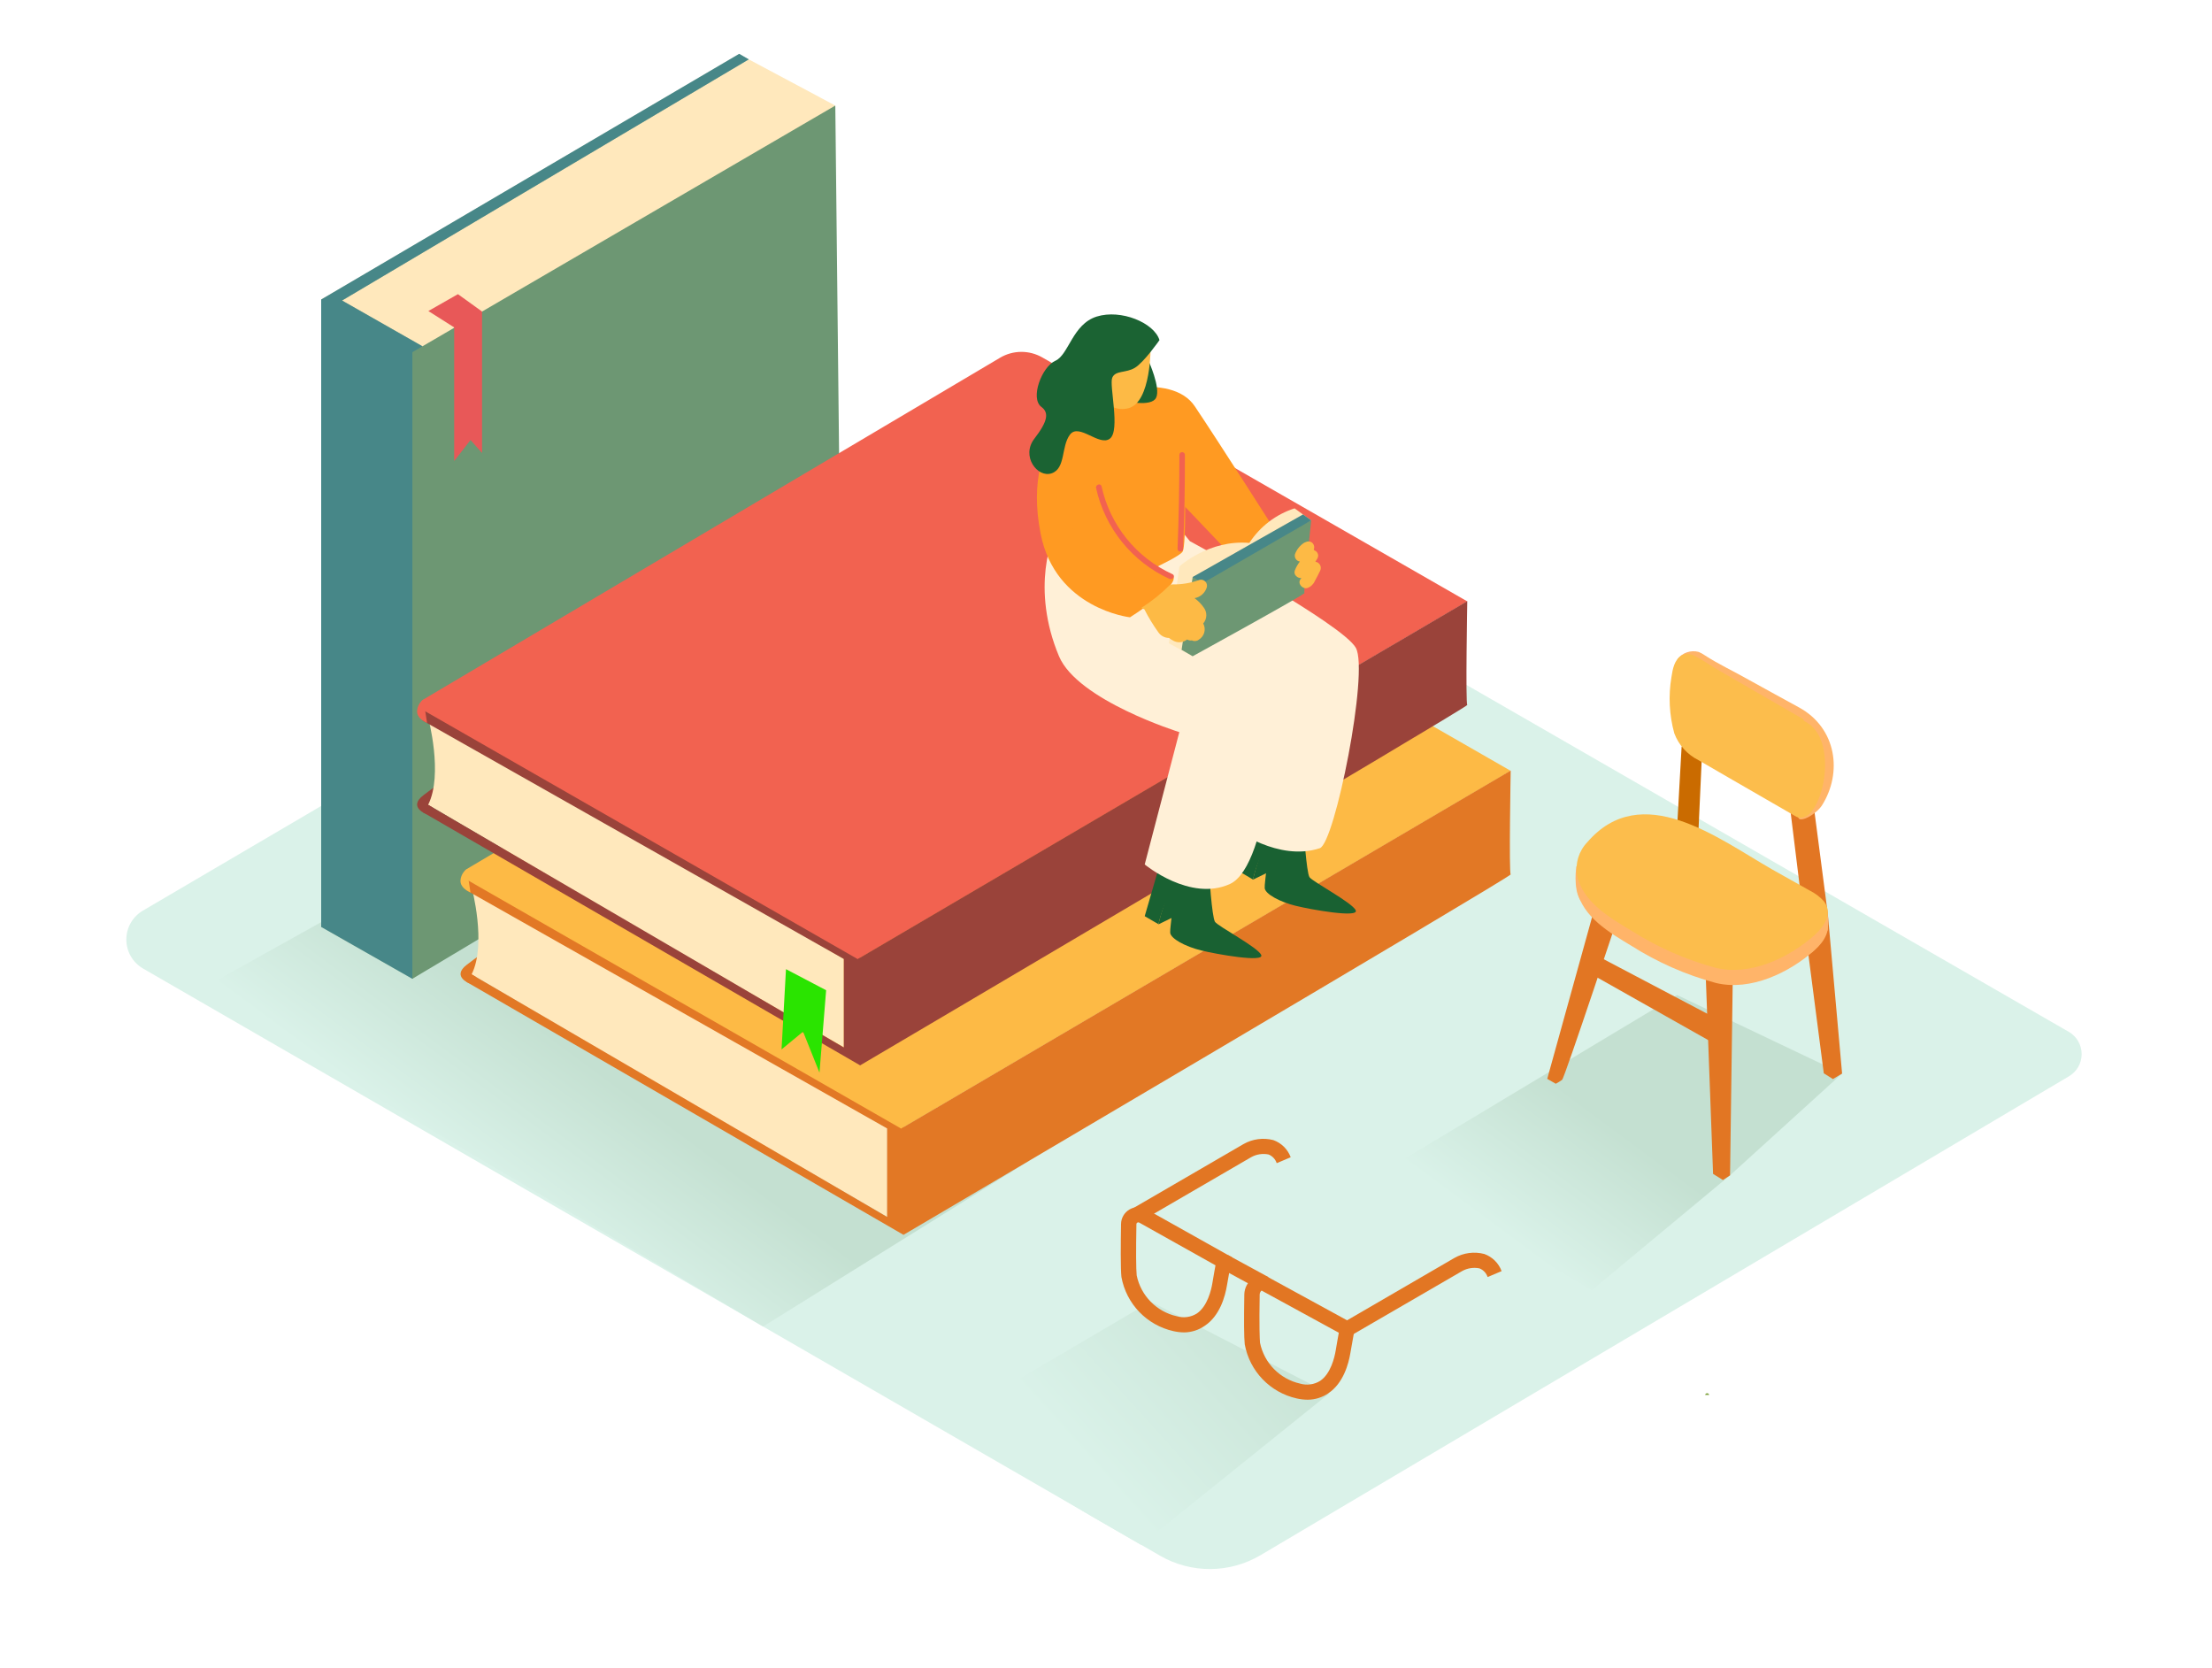
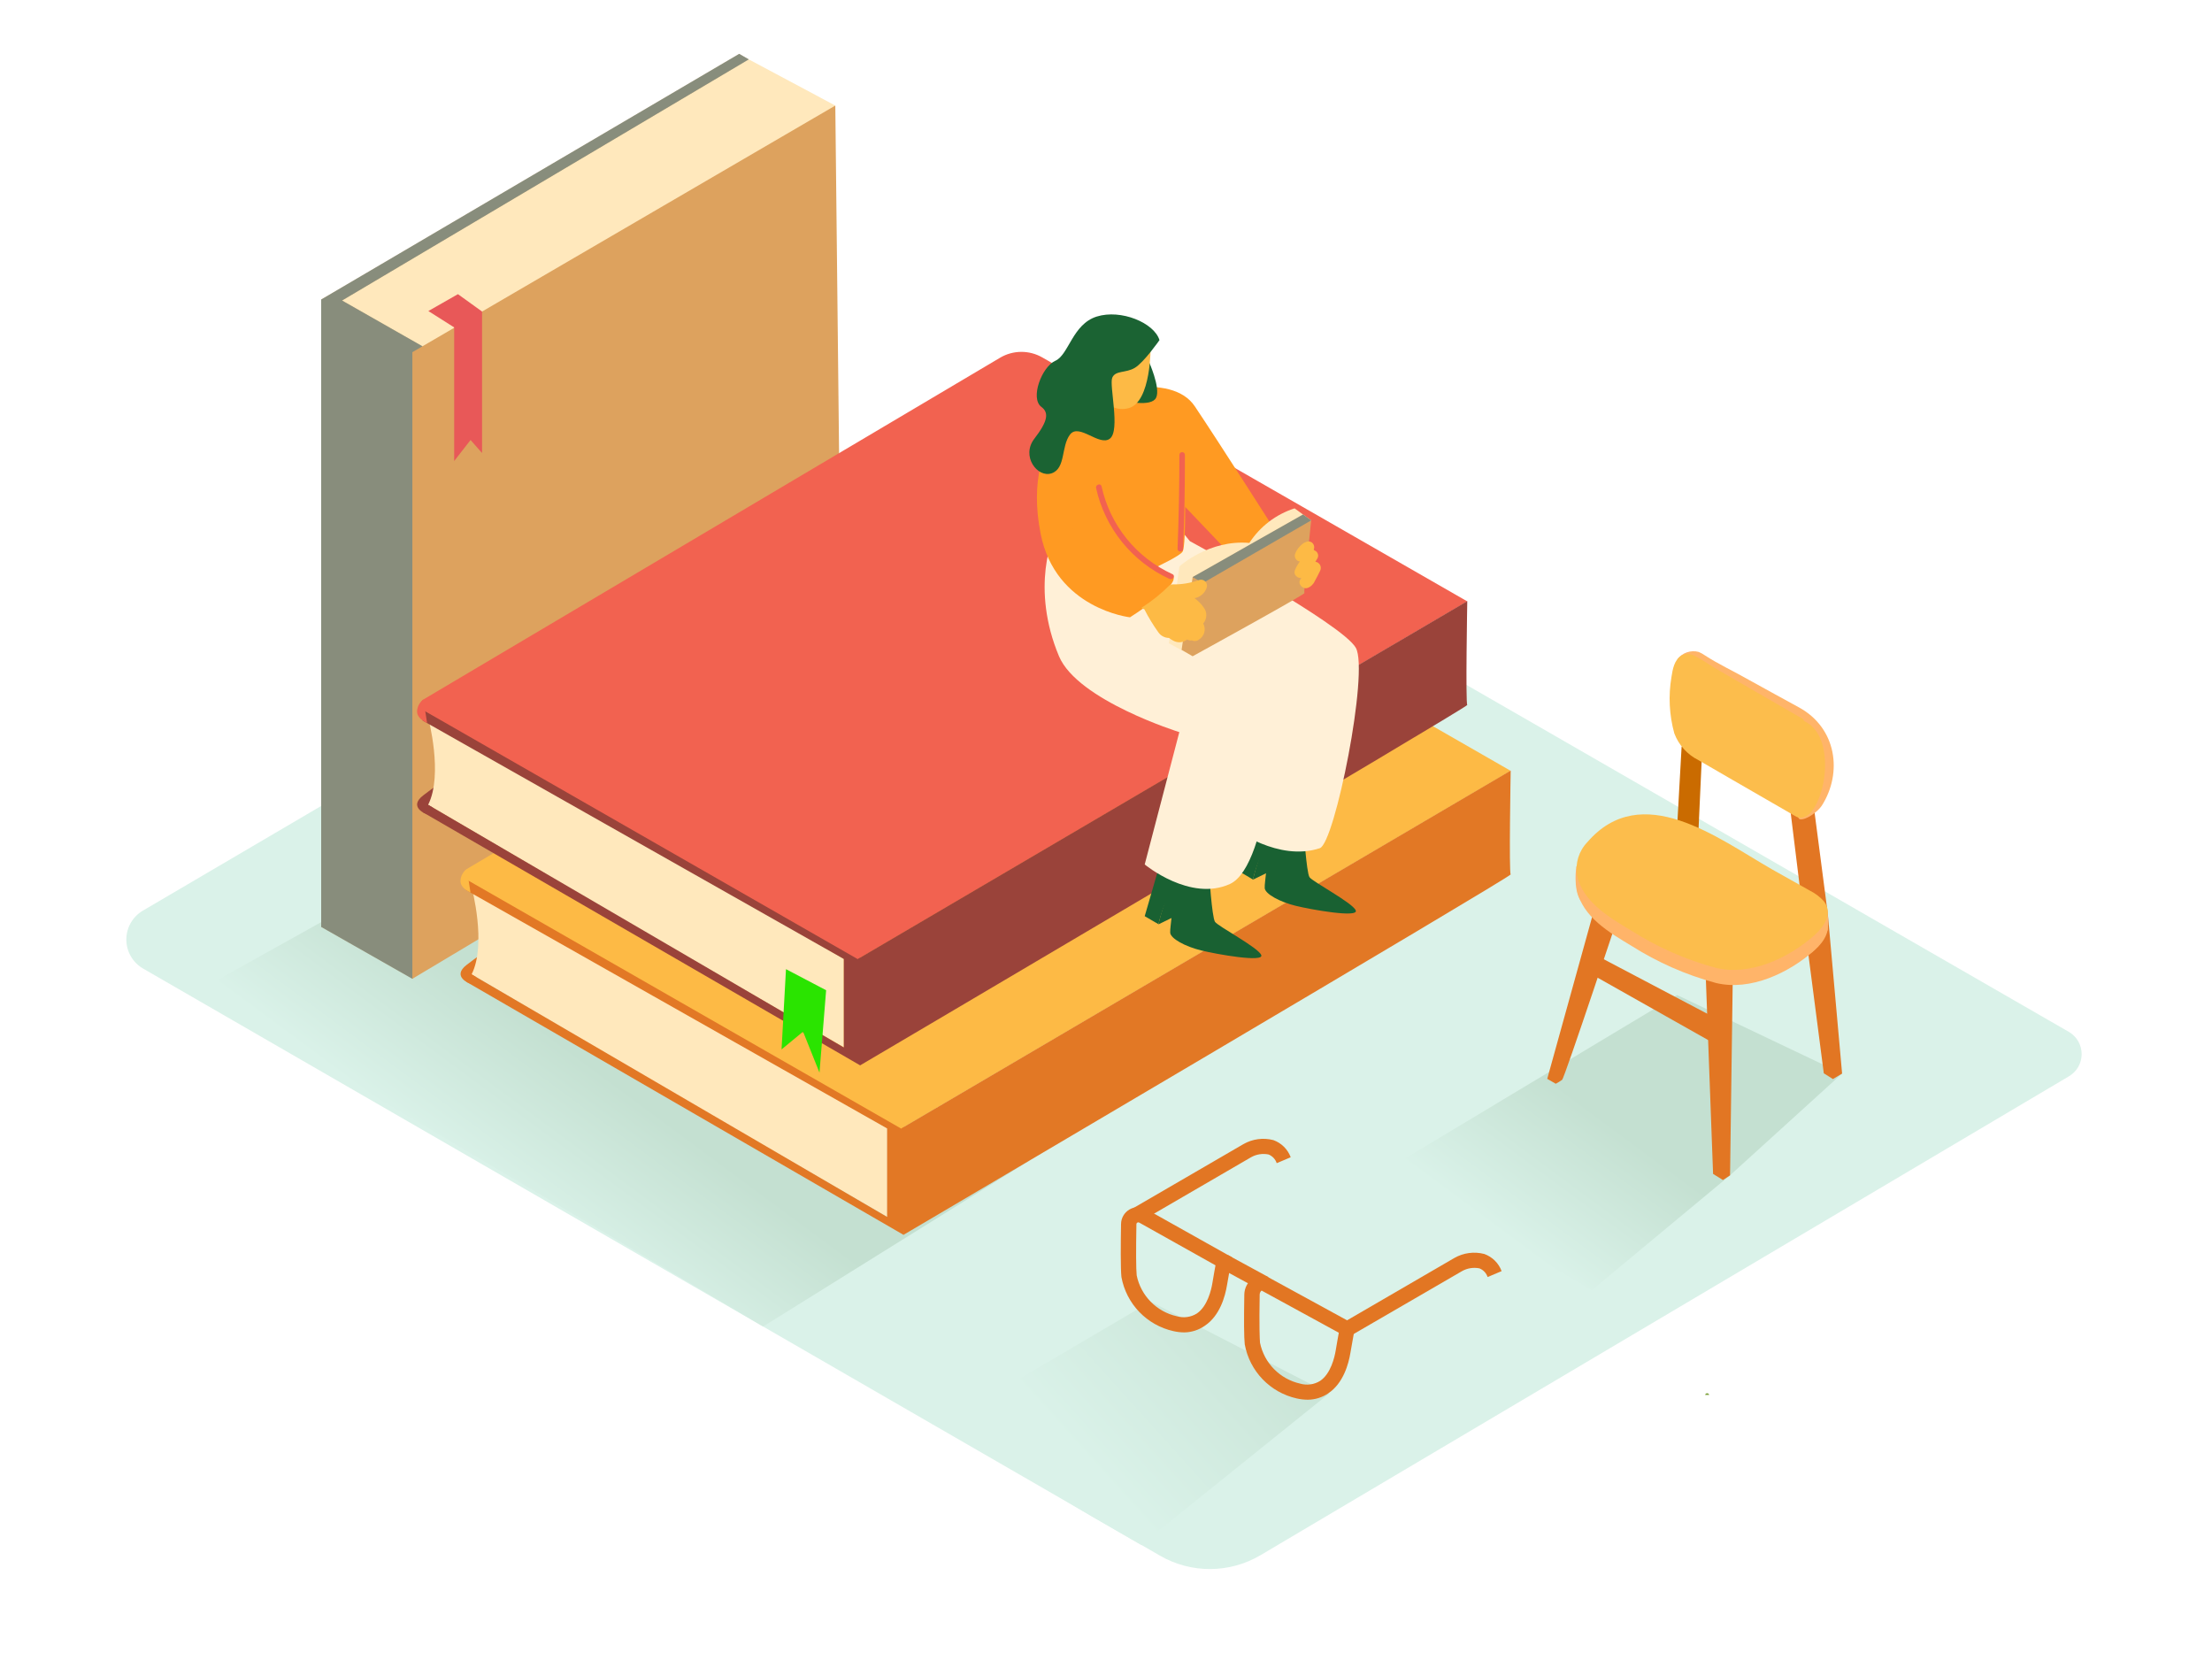
<svg xmlns="http://www.w3.org/2000/svg" xmlns:xlink="http://www.w3.org/1999/xlink" id="Layer_1" data-name="Layer 1" viewBox="0 0 400 300" width="406" height="306" class="illustration styles_illustrationTablet__1DWOa">
  <defs>
    <linearGradient id="linear-gradient" x1="195.71" y1="262.72" x2="234.85" y2="227.39" gradientUnits="userSpaceOnUse">
      <stop offset="0" stop-color="#daf2e9" />
      <stop offset="1" stop-color="#c4e0d1" />
    </linearGradient>
    <linearGradient id="linear-gradient-2" x1="274.97" y1="224.92" x2="291.52" y2="202.58" xlink:href="#linear-gradient" />
    <linearGradient id="linear-gradient-3" x1="93.44" y1="217.36" x2="110.5" y2="194.33" xlink:href="#linear-gradient" />
  </defs>
  <path d="M25.89,174.4,209.8,280.57a18,18,0,0,0,18.13-.1l146.22-86.61a4.65,4.65,0,0,0,0-8C341.64,167.13,204.68,88.2,182.4,75.57a6.06,6.06,0,0,0-6.06,0L25.85,163.91A6.06,6.06,0,0,0,25.89,174.4Z" fill="#daf2e9" />
  <path d="M208.07,234.61l-37.39,22s5.36,4.14,26.78,16.86l8.87,5.12,34-27.35" fill="url(#linear-gradient)" />
  <path d="M303.28,179.18,250.64,210.8s15.78,9,37.2,21.76l25-20.78,20.26-18.4" fill="url(#linear-gradient-2)" />
  <path d="M82.31,152.47,35.6,178.54s81,47.85,102.39,60.58l48.15-30" fill="url(#linear-gradient-3)" />
  <polyline points="135.4 10 151.05 18.35 108.31 58.6 70.62 70.44 58.08 53.42" fill="#ffe8bc" />
-   <polyline points="76.39 61.87 61.86 53.6 135.4 10 133.67 9 58.08 53.42 58.08 166.86 74.57 176.24 80.86 169.68" fill="#6d9773" />
+   <polyline points="76.39 61.87 61.86 53.6 135.4 10 133.67 9 58.08 53.42 58.08 166.86 74.57 176.24 80.86 169.68" fill="#dda25e" />
  <polyline points="76.39 61.87 61.86 53.6 135.4 10 133.67 9 58.08 53.42 58.08 166.86 74.57 176.24 80.86 169.68" fill="#1371a5" opacity="0.42" />
-   <polygon points="151.05 18.35 74.57 62.94 74.57 176.24 152.26 129.81 151.05 18.35" fill="#6d9773" />
+   <polygon points="151.05 18.35 74.57 62.94 74.57 176.24 152.26 129.81 151.05 18.35" fill="#dda25e" />
  <polygon points="77.46 55.5 82.13 58.46 82.13 82.62 85.09 78.82 87.17 81.17 87.17 55.59 82.81 52.45 77.46 55.5" fill="#e85858" />
  <path d="M85.28,177.17c-.37,0-3.67-1.32-.89-3.45a57.19,57.19,0,0,1,5.78-3.95" fill="#e27825" />
  <path d="M85.28,159.66s2.78,10.29,0,15.78l37.79,22.22,37.38,21.63v-16" fill="#ffe8bc" />
  <path d="M84,158.06q.13,1.07.27,2.14l76.15,43.1v16L84.35,174.9c0,.63,0,1.26,0,1.9l79.05,45.75V200.75Z" fill="#e27825" />
  <path d="M84.44,158.34l78.54,45,110.2-64.7L196.33,94.53a7.58,7.58,0,0,0-7.63.05L84.43,156.38A1.14,1.14,0,0,0,84.44,158.34Z" fill="#fdba45" />
  <path d="M163.38,222.54s110.13-64.86,109.8-65.17,0-18.77,0-18.77L163,203.3Z" fill="#e27825" />
  <path d="M84.43,156.38a2.8,2.8,0,0,0-1.15,2c-.13,1.34,1.3,2,1.8,2.27" fill="#fdba45" />
  <path d="M309.07,251.49a.37.37,0,0,0-.73,0" fill="#7a9f36" />
  <polyline points="289.03 172.19 309.45 182.94 310.06 187.98 288.45 175.79" fill="#e27623" />
  <path d="M288.2,164l-8.41,30.33,1.54.89a9.59,9.59,0,0,0,1.15-.71c.45-.35,10.91-31.88,10.91-31.88" fill="#e27623" />
  <polyline points="307.6 158.04 313.34 175.95 312.85 211.78 311.56 212.63 309.78 211.52 308.46 175.93 303.28 158.04" fill="#e27623" />
  <path d="M285.06,155.89s-.64,4,.73,6.17,5-3.28,5-3.28" fill="#ffb469" />
  <polyline points="304.09 134.24 303.28 148.75 307.08 150.72 307.79 135.17" fill="#ca6b00" />
  <polyline points="327.97 144.92 330.53 164.53 333.11 193.38 331.45 194.37 329.8 193.33 326.12 164.98 323.65 144.92" fill="#e27623" />
  <path d="M325.39,147.37c1.07.33,3.37-1.36,4.06-2.45,3.77-5.93,2.68-14-4.1-17.73-3-1.66-6.11-3.32-9.1-5-2.66-1.52-5.47-2.81-8-4.46a5.9,5.9,0,0,0-1.07-.59,3.66,3.66,0,0,0-3.86,1.32" fill="#ffb469" />
  <path d="M325.67,147.11c1.82-.06,2.86-2.47,3.39-3.89,1.47-3.89,1.76-11.29-2.67-13.51a.53.53,0,0,1-.31-.42l-8.51-4.91-6.58-3.8c-1.15-.66-2.24-1.42-3.39-2.09s-2.28-1.44-3.55-.68-1.58,2.41-1.8,3.88a23.51,23.51,0,0,0,.52,10.18,8.92,8.92,0,0,0,4.37,4.84l6.11,3.54,11.33,6.54a2.42,2.42,0,0,0,.59.27A1.69,1.69,0,0,0,325.67,147.11Z" fill="#fcbd4c" />
  <path d="M326.91,162.82l.35.2a8.51,8.51,0,0,1,2.54,1.91c1.72,2.16.06,4.62-1.65,6.13-4.61,4.1-11.6,7.45-17.85,5.94A55.4,55.4,0,0,1,295,170.27c-3.91-2.35-8.8-5.19-9.82-10a7,7,0,0,1,1.86-6c9.81-11.37,23.62-.7,33.32,4.87Z" fill="#ffb469" />
  <path d="M330.31,163.26a13,13,0,0,1,.2,4.16,11.72,11.72,0,0,1-2.81,4c-1.14.92-.46-5.5-.46-5.5" fill="#ffb469" />
  <path d="M326.91,160.09l.35.2a8.51,8.51,0,0,1,2.54,1.91c1.72,2.16.06,4.62-1.65,6.13-4.61,4.1-11.6,7.45-17.85,5.94A55.4,55.4,0,0,1,295,167.54c-3.91-2.35-8.8-5.19-9.82-10a7,7,0,0,1,1.86-6c9.81-11.37,23.62-.7,33.32,4.87Z" fill="#fcbd4c" />
  <path d="M77.42,146.53c-.37,0-3.67-1.32-.89-3.45a57.19,57.19,0,0,1,5.78-3.95" fill="#9a433a" />
  <path d="M77.42,129s2.78,10.29,0,15.78L115.21,167l37.38,21.63v-16" fill="#ffe8bc" />
  <path d="M76.17,127.42q.13,1.07.27,2.14l76.15,43.1v16L76.5,144.25c0,.63,0,1.26,0,1.9l79.05,45.75V170.11Z" fill="#9a433a" />
  <path d="M76.59,127.7l78.54,45L265.33,108,188.48,63.89a7.58,7.58,0,0,0-7.63.05L76.58,125.73A1.14,1.14,0,0,0,76.59,127.7Z" fill="#f26250" />
  <path d="M155.53,191.9S265.66,127,265.33,126.73s0-18.77,0-18.77l-110.2,64.7Z" fill="#9a433a" />
  <path d="M76.58,125.73a2.8,2.8,0,0,0-1.15,2c-.13,1.34,1.3,2,1.8,2.27" fill="#f26250" />
  <polygon points="142.13 174.5 141.33 189.01 145.22 185.8 148.19 193.21 149.39 178.31 142.13 174.5" fill="#2ae400" />
  <path d="M214.19,240.18a9.1,9.1,0,0,1-2-.23,12.27,12.27,0,0,1-9.4-9.78c-.17-1.58-.13-6.09-.07-9.6a3.09,3.09,0,0,1,4.5-2.7l0,0,15.64,8.77-.25,1s-.21.9-.73,4c-.33,2-1.27,5.5-4,7.33A6.63,6.63,0,0,1,214.19,240.18Zm-8.34-19.9a.34.34,0,0,0-.18.05.33.33,0,0,0-.17.29c-.09,4.84-.07,8.13.05,9.25a9.53,9.53,0,0,0,7.26,7.39,4.46,4.46,0,0,0,3.62-.5c1.92-1.3,2.61-4.28,2.81-5.51.25-1.53.44-2.55.56-3.2L206,220.32A.34.34,0,0,0,205.85,220.28Z" fill="#e27623" />
  <path d="M236.49,252.35a9.1,9.1,0,0,1-2-.23,12.27,12.27,0,0,1-9.4-9.78c-.14-1.29-.16-4.25-.08-9a3.69,3.69,0,0,1,1.7-3.06,2.62,2.62,0,0,1,2.59-.1l0,0,15.88,8.68-.25,1s-.21.9-.73,4c-.33,2-1.27,5.5-4,7.33A6.63,6.63,0,0,1,236.49,252.35Zm-8.36-19.74a1,1,0,0,0-.34.74c-.1,5.75,0,7.91.06,8.7a9.53,9.53,0,0,0,7.26,7.39,4.46,4.46,0,0,0,3.62-.5c1.92-1.3,2.61-4.28,2.81-5.51.25-1.52.44-2.53.56-3.19Z" fill="#e27623" />
  <path d="M244.35,240.72,243,238.34l20-11.62a7.25,7.25,0,0,1,5.41-.72,5.22,5.22,0,0,1,3.13,3.1l-2.53,1.07a2.55,2.55,0,0,0-1.48-1.57,4.57,4.57,0,0,0-3.15.5Z" fill="#e27623" />
  <path d="M206.24,220.13l-1.38-2.38,20-11.62a7.25,7.25,0,0,1,5.41-.72,5.22,5.22,0,0,1,3.13,3.1l-2.53,1.07a2.56,2.56,0,0,0-1.47-1.57,4.56,4.56,0,0,0-3.17.5Z" fill="#e27623" />
  <rect x="223.66" y="225.18" width="2.75" height="8.36" transform="translate(-83.98 317.44) rotate(-61.45)" fill="#e27623" />
  <path d="M209.48,166.4l3.76-1.83s.3-3.3-1-4S209.48,166.4,209.48,166.4Z" fill="#196132" />
  <path d="M218.63,157s.52,8.11,1.08,8.94,7.77,4.61,8.36,6-8-.12-10.88-.83-5.48-2.13-5.58-3.19,1-6.51,0-6.39-2.13,4.83-2.13,4.83L207,164.92l5.52-19" fill="#196132" />
  <path d="M226.57,158.32l3.76-1.83s.3-3.3-1-4S226.57,158.32,226.57,158.32Z" fill="#196132" />
  <path d="M235.72,148.93s.52,8.11,1.08,8.94,7.77,4.61,8.36,6-8-.12-10.88-.83-5.48-2.13-5.58-3.19,1-6.51,0-6.39-2.13,4.83-2.13,4.83l-2.49-1.48,5.52-19" fill="#196132" />
  <path d="M207.76,88.09c-1.32,1.27-4.41,18.93-2.35,27.41s22.66,12,22.66,12l-4.84,21.61s7.89,6,15.43,3.52c2.72-.88,8.92-31.91,6.52-36.23s-30-19.28-30-19.28" fill="#fff0d7" />
  <path d="M191.5,94.53c-1.32,1.27-5.12,11.2,0,23.39,3.38,8,21.76,13.72,21.76,13.72L207,155.57s8.23,6.82,15.43,3.52,9.22-32.7,6.82-37-26.31-19.54-26.31-19.54" fill="#fff0d7" />
  <path d="M198,70.78s-13.63,5.66-9.82,25c2.68,13.6,16.16,15.1,16.16,15.1s8.83-5.56,7.84-7.42l-12-6.25,13.59-6.87,9.81,10.29,7-5.46s-10.12-15.88-14.52-22.44S198,70.78,198,70.78Z" fill="#ff9a22" />
  <line x1="237.11" y1="93.35" x2="235.88" y2="92.15" fill="#fff7f0" />
  <path d="M215.67,103.61l-2.4-1.93s5.35-4.89,12.65-4.25a15.33,15.33,0,0,1,8.18-6.25l3,2.17" fill="#ffe8bc" />
  <polyline points="213.27 101.68 211.37 115.57 215.66 117.92 219.04 105.23" fill="#ffe8bc" />
-   <path d="M215.67,103.61l-2,13.15,2,1.16s20.41-11.22,20.21-11.42,1.23-13.14,1.23-13.14" fill="#6d9773" />
-   <polygon points="235.63 92.29 215.66 103.61 217.54 104.67 237.11 93.35 235.63 92.29" fill="#6d9773" />
+   <path d="M215.67,103.61l-2,13.15,2,1.16s20.41-11.22,20.21-11.42,1.23-13.14,1.23-13.14" fill="#dda25e" />
+   <polygon points="235.63 92.29 215.66 103.61 217.54 104.67 237.11 93.35 235.63 92.29" fill="#dda25e" />
  <polygon points="235.63 92.29 215.66 103.61 217.54 104.67 237.11 93.35 235.63 92.29" fill="#1371a5" opacity="0.42" />
  <path d="M218.23,105.44a1.09,1.09,0,0,0-1.33-1.33,13.3,13.3,0,0,1-4.86.82,1,1,0,0,0-.51.12l0,0a29.57,29.57,0,0,1-5.15,4.13l.56.26a32.52,32.52,0,0,0,2.54,4.17,2.36,2.36,0,0,0,1.91,1,6,6,0,0,0,.78.5,2.24,2.24,0,0,0,2.5-.22,1.19,1.19,0,0,0,.87.16,1.14,1.14,0,0,0,1.23-.12,2.19,2.19,0,0,0,.81-2.94,2.28,2.28,0,0,0,.08-2.9,6.9,6.9,0,0,0-1.65-1.67A2.82,2.82,0,0,0,218.23,105.44Z" fill="#fdba45" />
  <path d="M237.86,100.83c.12-.18.23-.37.34-.55a1,1,0,0,0-.49-1.49l-.15-.14a1.09,1.09,0,0,0-.44-1.37,1.11,1.11,0,0,0-1,0,1,1,0,0,0-.27.11,4.15,4.15,0,0,0-1.67,2.06,1.08,1.08,0,0,0,.5,1.22,1.15,1.15,0,0,0,.38.12h0a6.67,6.67,0,0,0-.92,1.63c-.28.76.5,1.43,1.19,1.36l-.16.22c-.6.78.39,1.83,1.22,1.59a2.25,2.25,0,0,0,1.34-1.21c.35-.64.69-1.28,1-1.93A1.13,1.13,0,0,0,237.86,100.83Z" fill="#fdba45" />
  <path d="M214.25,85.4s.33,12.26-.4,13.6-13.68,6.84-13.68,6.84l-8-10.1Z" fill="#ff9a22" />
  <path d="M207.66,64.42s2.28,5,1.4,6.76-5.68.56-5.68.56" fill="#1b6333" />
  <path d="M208.07,61.88s.14,10.1-4,11.19-6.34-4-6.34-4-.84-6.82.5-8.25S205.88,59,208.07,61.88Z" fill="#fdba45" />
  <path d="M209.67,60.76s-2.79,4-4.44,5-3.52.43-4.1,1.8,1.49,9.49-.41,11-5.6-2.87-7.23-.72-.75,6.11-3.31,7-5.58-3.09-3.14-6.25,2.68-4.71,1.28-5.75c-2.09-1.55.07-7.26,2.51-8.34s3.1-6.62,7.49-8S208.72,57.63,209.67,60.76Z" fill="#1b6333" />
  <path d="M213.27,81.51q0,8.48-.33,17c0,.64,1,.64,1,0q.35-8.48.33-17A.5.5,0,0,0,213.27,81.51Z" fill="#f26250" />
  <path d="M212,103.07A22.76,22.76,0,0,1,199.2,87.21c-.14-.63-1.1-.36-1,.27a23.69,23.69,0,0,0,13.29,16.46C212.11,104.2,212.62,103.34,212,103.07Z" fill="#f26250" />
</svg>
